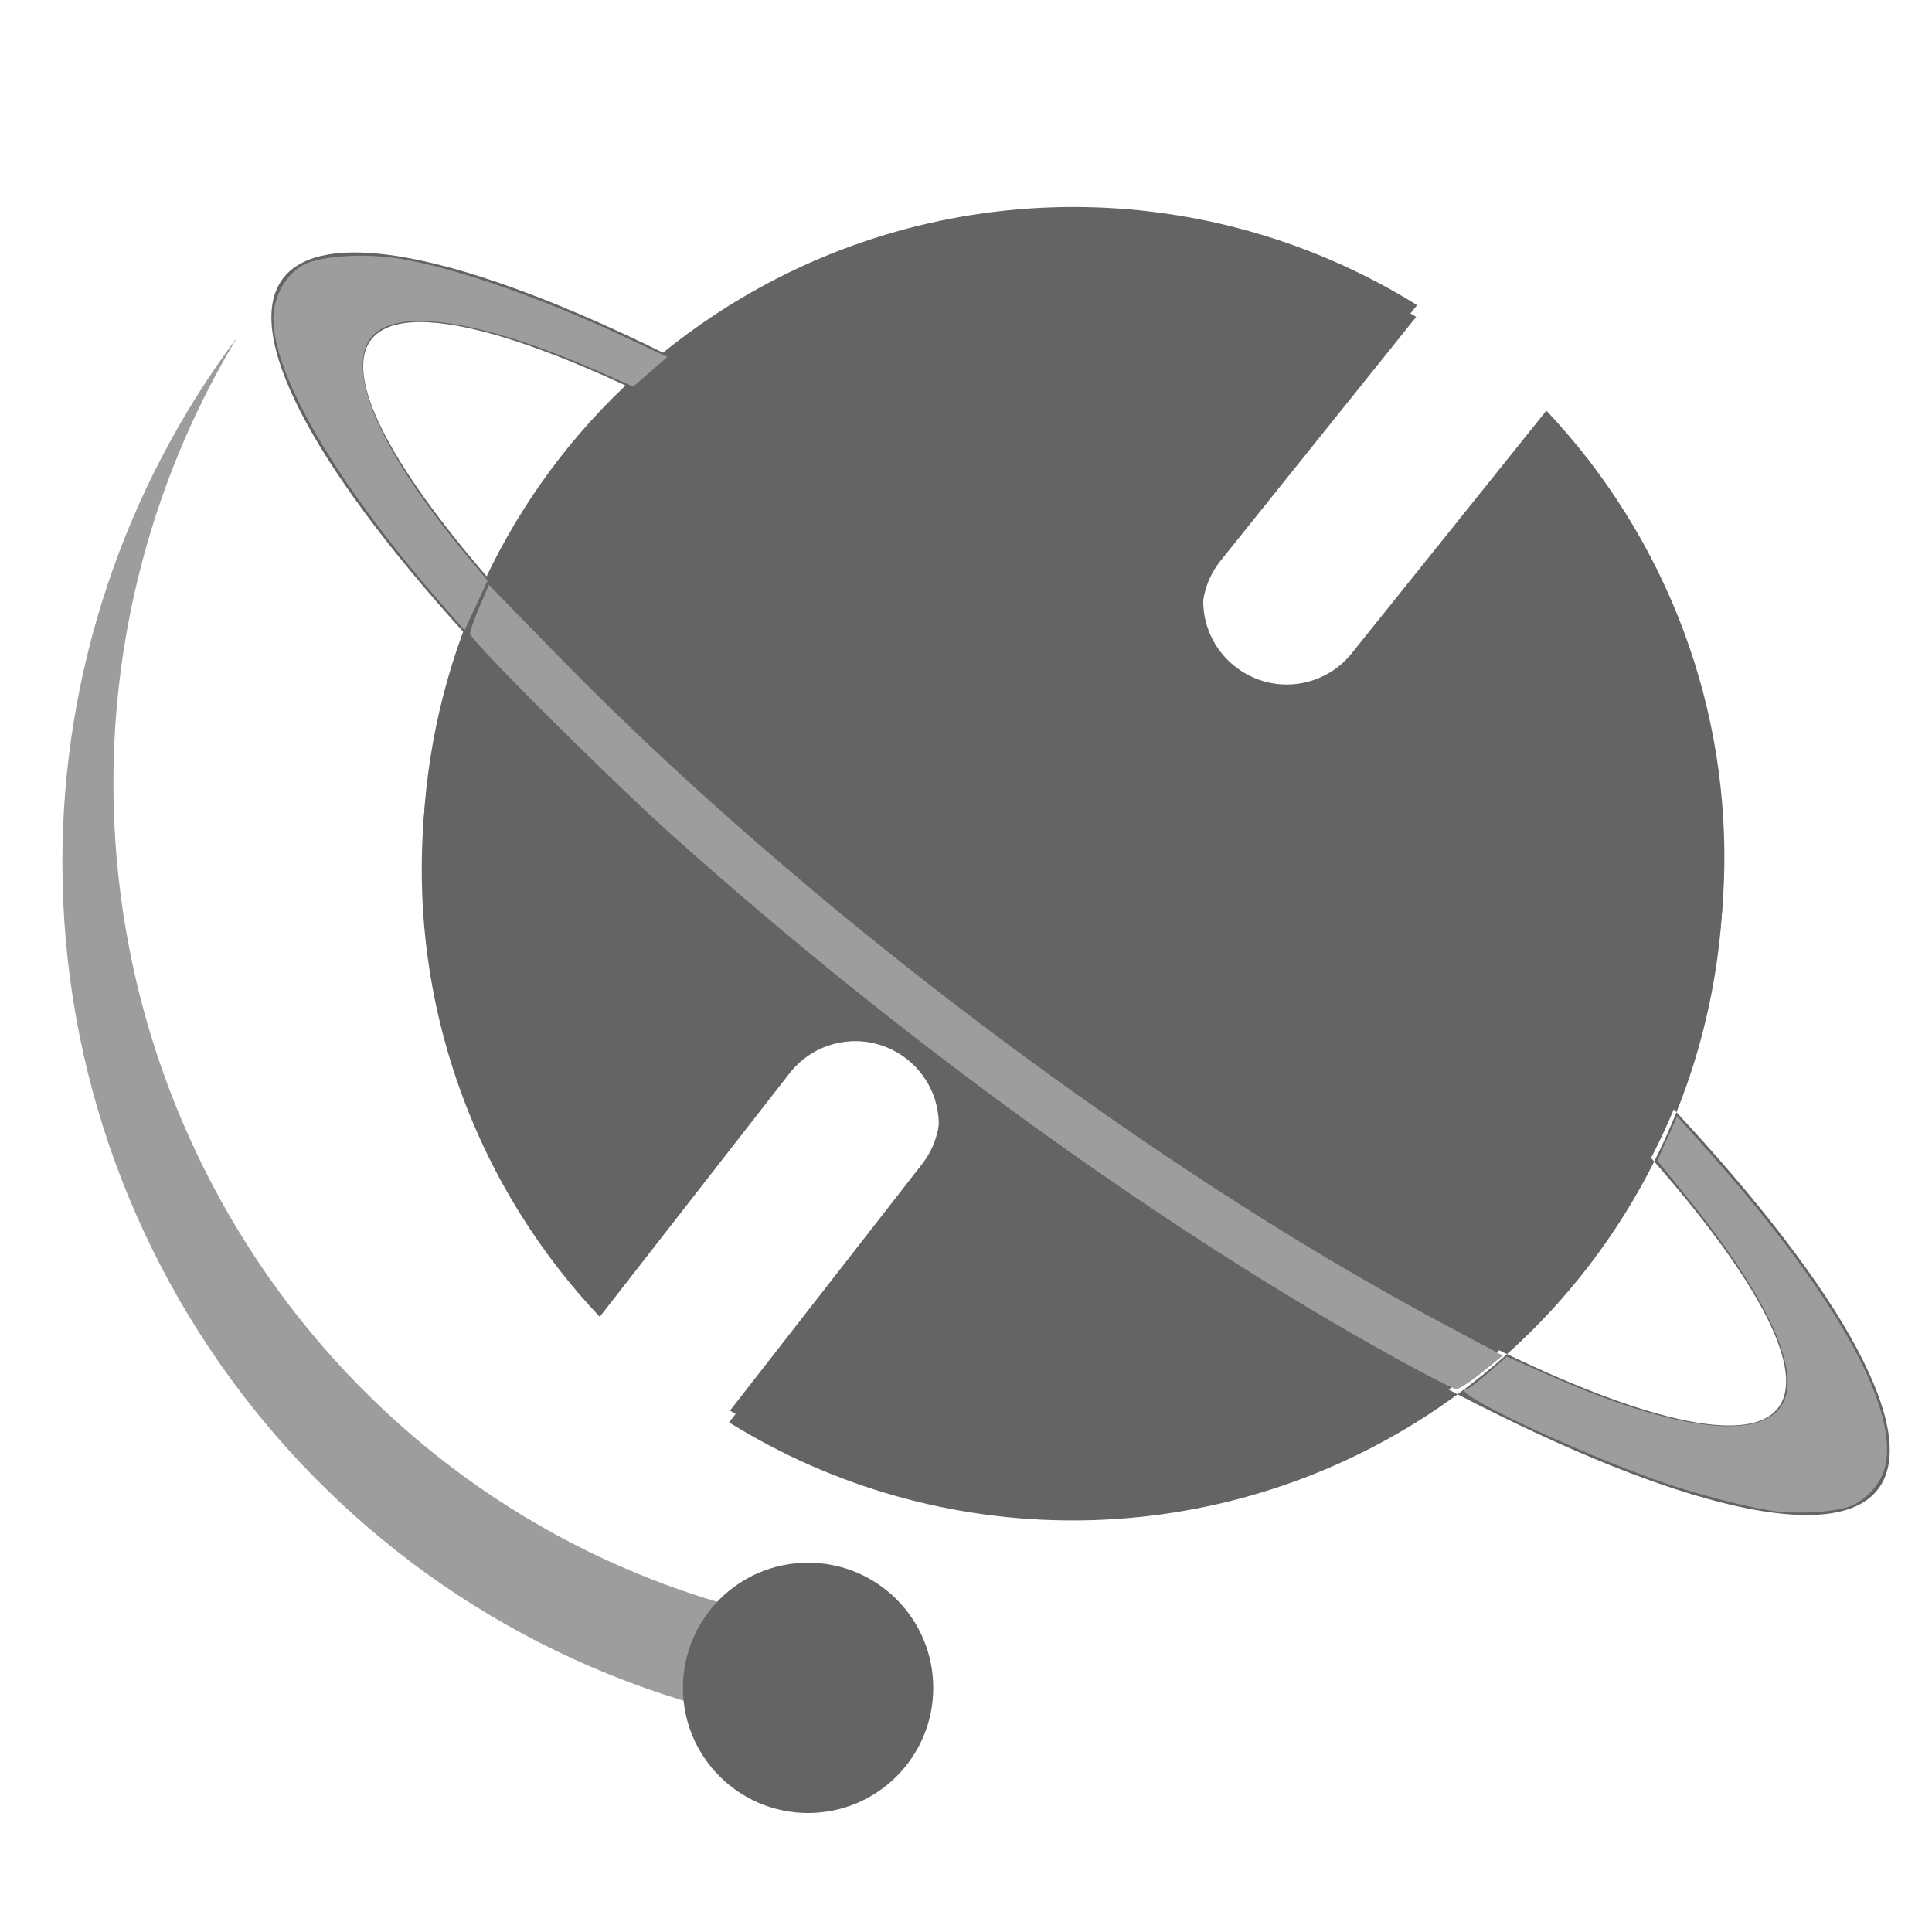
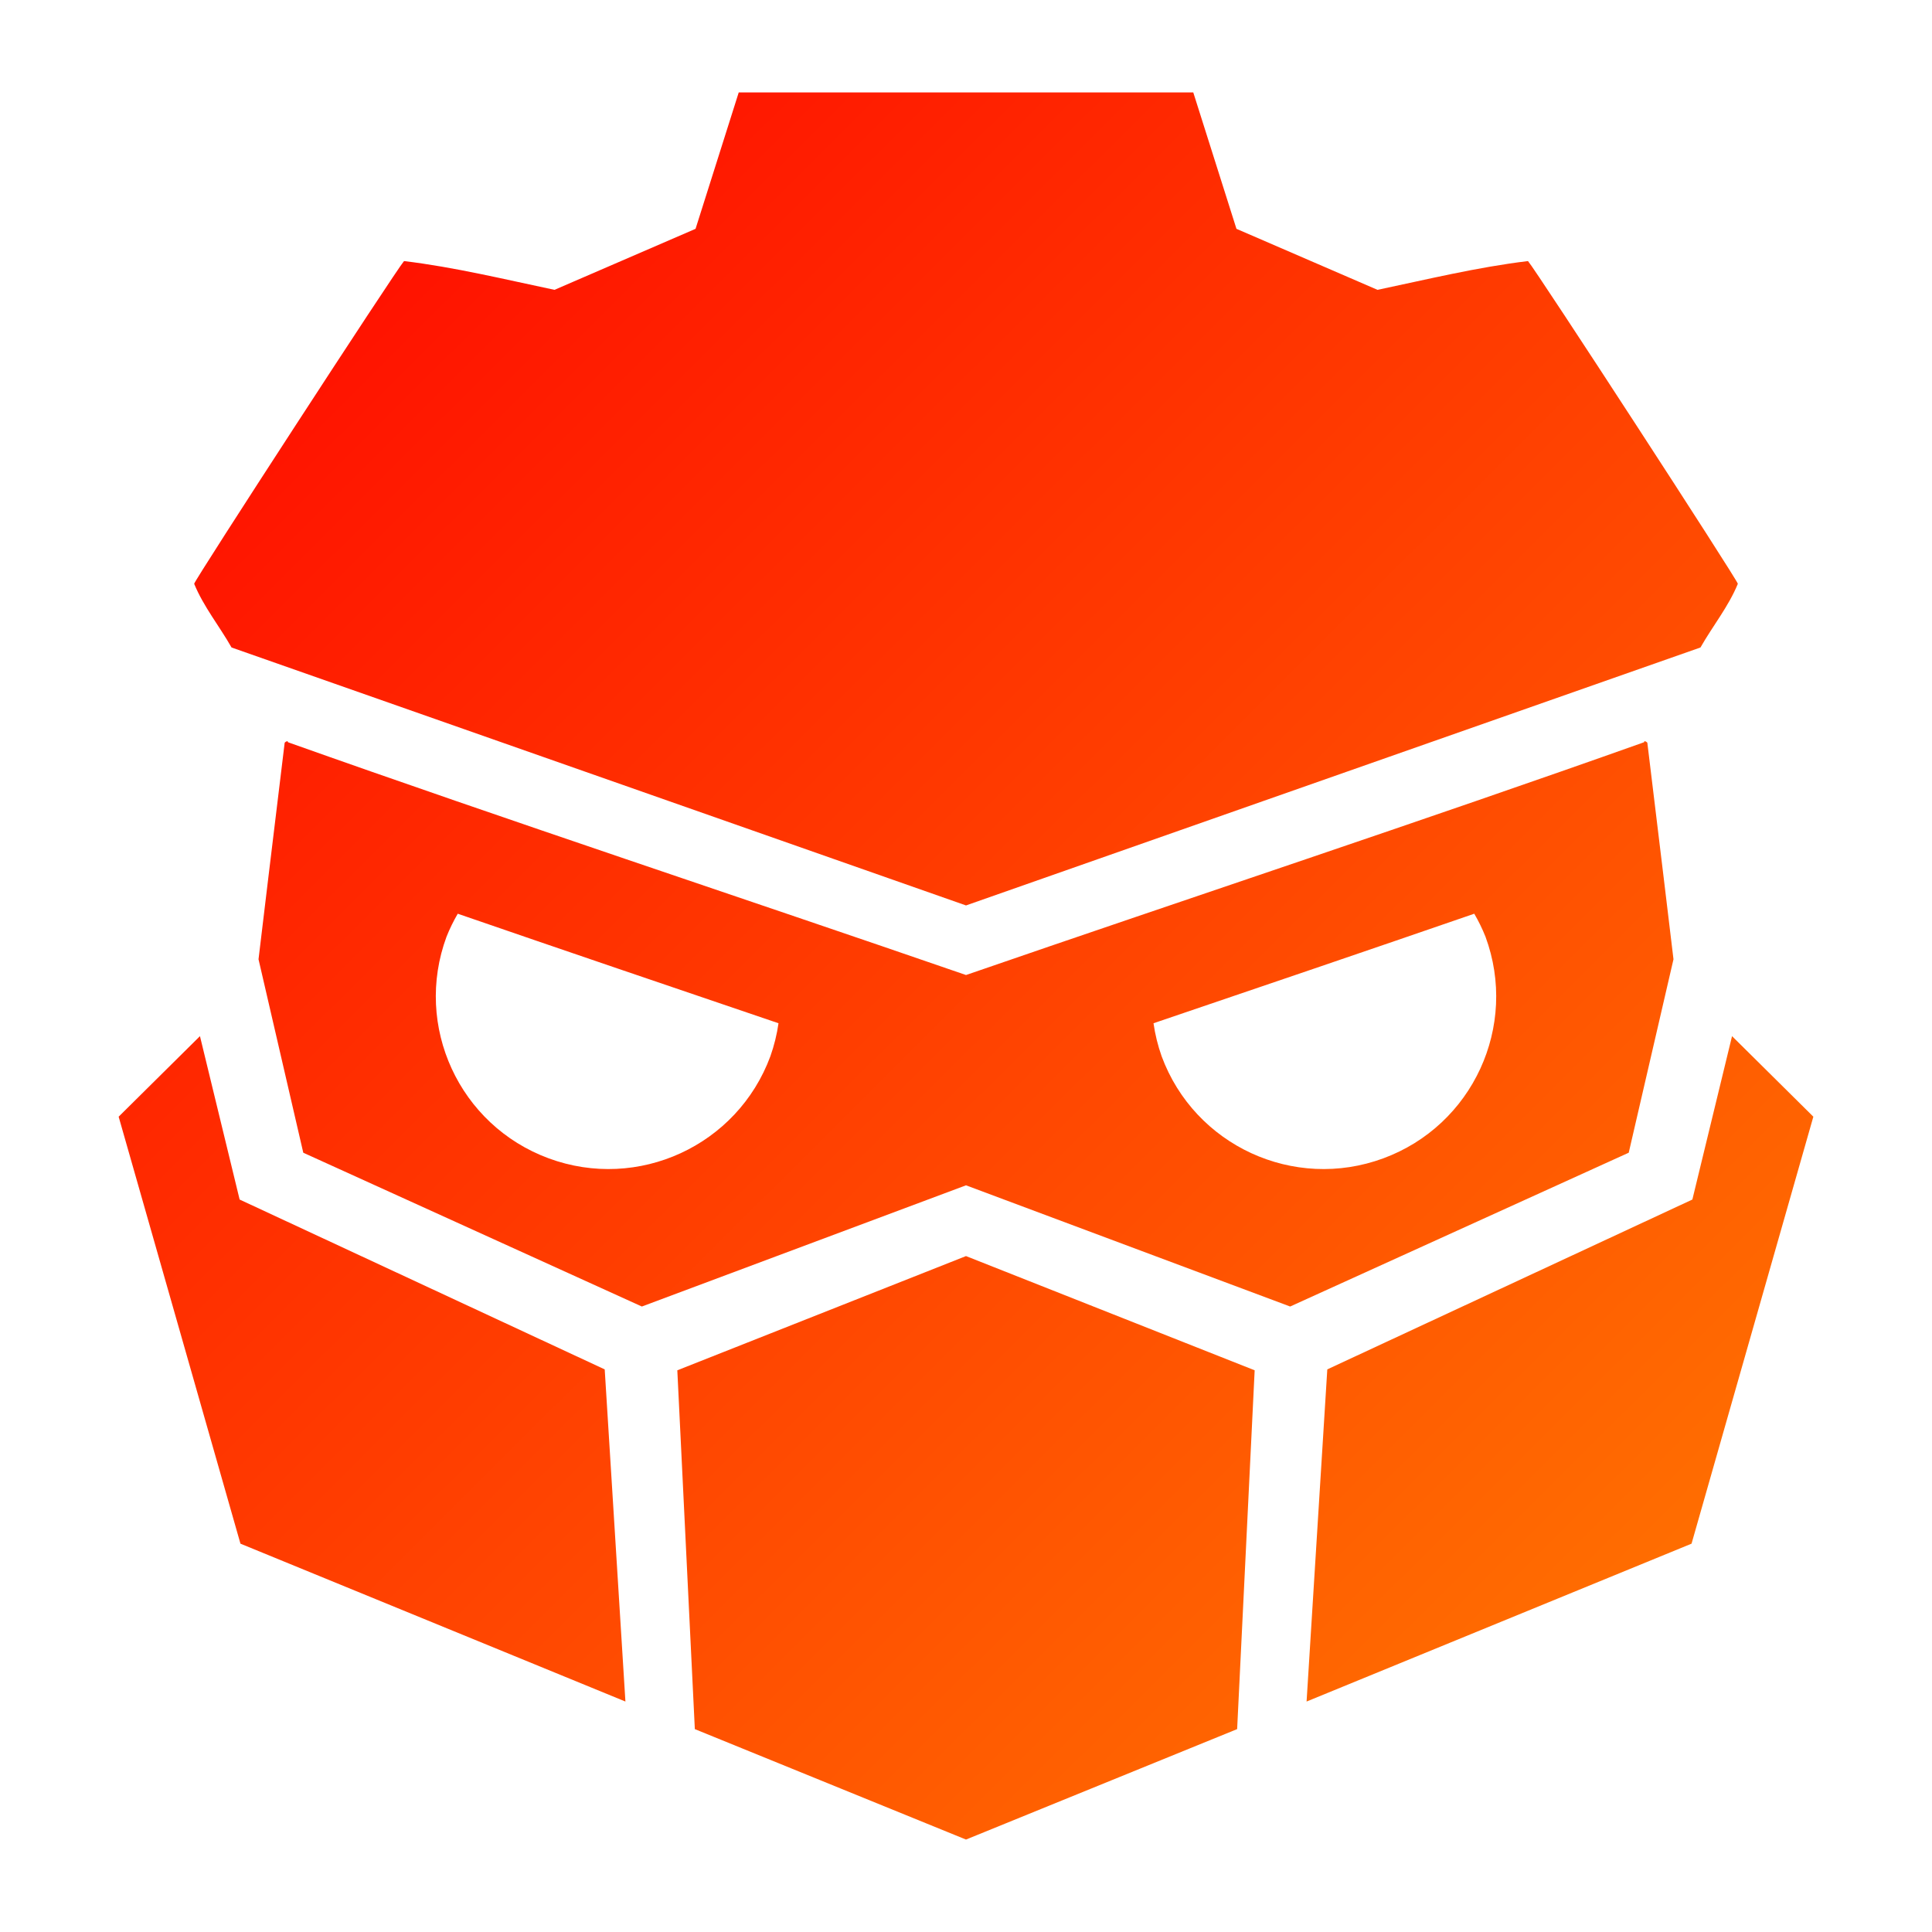
- <svg xmlns="http://www.w3.org/2000/svg" height="256" viewBox="0 0 256 256" width="256">
-   <path d="m187.774 40.429a86.238 86.238 0 0 0 -91.208.088 86.238 86.238 0 0 0 -27.471 118.824 86.238 86.238 0 0 0 10.495 13.582l25.14-32.257c3.765-4.831 10.686-5.691 15.518-1.926 4.831 3.765 5.689 10.685 1.924 15.516l-25.445 32.654a86.238 86.238 0 0 0 91.193-.097 86.238 86.238 0 0 0 27.471-118.824 86.238 86.238 0 0 0 -10.489-13.573l-25.78 32.136c-3.833 4.778-10.764 5.54-15.542 1.707-4.778-3.833-5.538-10.766-1.706-15.544z" fill="#646464" stroke-width="1.327" />
-   <path d="m141.516 28.991a86.238 86.238 0 0 0 -45.073 13.089 86.238 86.238 0 0 0 -7.447 5.216 132.673 29.852 37.192 0 1 72.232 46.024 132.673 29.852 37.192 0 1 60.911 54.059 86.238 86.238 0 0 0 -6.869-77.829 86.238 86.238 0 0 0 -10.489-13.573l-25.781 32.137c-3.833 4.778-10.765 5.538-15.542 1.705-4.778-3.833-5.538-10.765-1.705-15.542l25.9-32.285a86.238 86.238 0 0 0 -46.135-13zm80.622 118.388a86.238 86.238 0 0 1 -2.944 6.53 117.037 23.111 37.192 0 1 16.439 32.619 117.037 23.111 37.192 0 1 -35.941-7.098 86.238 86.238 0 0 1 -6.556 5.322 132.673 29.852 37.192 0 0 55.733 12.55 132.673 29.852 37.192 0 0 -26.732-49.924zm-29.002 37.374a132.673 29.852 37.192 0 1 -68-43.87 132.673 29.852 37.192 0 1 -63.429-56.803 86.238 86.238 0 0 0 7.266 76.824 86.238 86.238 0 0 0 10.495 13.581l25.141-32.256c3.765-4.831 10.685-5.69 15.517-1.925 4.831 3.765 5.69 10.685 1.925 15.517l-25.446 32.653a86.238 86.238 0 0 0 91.192-.096 86.238 86.238 0 0 0 5.341-3.623zm-131.43-100.674a86.238 86.238 0 0 1 3.19-7.24 117.037 23.111 37.192 0 1 -15.732-31.808 117.037 23.111 37.192 0 1 7.681-2.322 117.037 23.111 37.192 0 1 27.092 8.865 86.238 86.238 0 0 1 5.058-4.278 132.673 29.852 37.192 0 0 -40.162-13.786 132.673 29.852 37.192 0 0 -11.342 3.392 132.673 29.852 37.192 0 0 24.215 47.177zm22.231-32.505a86.238 86.238 0 0 0 -19.041 25.265 117.037 23.111 37.192 0 0 63.53 57.353 117.037 23.111 37.192 0 0 71.265 45.239 86.238 86.238 0 0 0 19.502-25.521 117.037 23.111 37.192 0 0 -62.823-56.542 117.037 23.111 37.192 0 0 -72.434-45.793z" fill="#646464" stroke-width="1.327" />
-   <g fill="#9d9d9d">
-     <g stroke-width=".474">
-       <path d="m234.687 200.17c-3.719-.586-9.885-2.198-14.382-3.76-11.629-4.04-29.078-12.344-25.939-12.344.2 0 1.471-.969 2.824-2.153l2.461-2.153 5.823 2.57c18.225 8.045 30.092 8.836 31.286 2.087.887-5.012-3.804-14.166-13.201-25.761l-3.946-4.87 1.308-2.93 1.308-2.93 3.555 3.972c17.106 19.113 25.804 34.413 24.041 42.288-.504 2.251-2.314 4.394-4.5 5.33-1.992.853-7.3 1.178-10.638.653z" />
-       <path d="m58.264 79.737c-13.594-15.568-22.048-29.961-22.048-37.535 0-2.896 1.722-5.945 4.028-7.13 2.341-1.203 8.287-1.555 12.912-.763 7.518 1.287 18.69 5.2 29.896 10.47l5.376 2.528-2.259 1.96-2.259 1.96-4.59-2.02c-13.896-6.116-24.481-8.162-28.854-5.579-5.602 3.309-1.28 14.746 11.301 29.897l2.837 3.417-1.522 3.285-1.522 3.285z" />
-       <path d="m185 180c-30.957-17.123-65.623-42.175-95.951-69.342-8.353-7.483-26.771-25.846-26.773-26.695-.001-.323.561-1.911 1.247-3.529l1.249-2.942 9.206 9.435c32.078 32.876 77.903 67.477 117.02 88.358l8.13 4.34-2.743 2.22c-1.508 1.221-3.034 2.219-3.391 2.219-.357-.001-3.954-1.829-7.993-4.064z" />
-     </g>
-     <path d="m31.446 44.675a116.089 116.089 0 0 0 -23.182 69.604 116.089 116.089 0 0 0 94.558 114.076v-14.091a111.399 113.074 0 0 1 -87.793-110.505 111.399 113.074 0 0 1 16.416-59.084z" stroke-width="1.327" />
-   </g>
-   <circle cx="107.076" cy="223.648" fill="#646464" r="16.584" stroke-width="1.327" />
+ <svg xmlns="http://www.w3.org/2000/svg" xmlns:xlink="http://www.w3.org/1999/xlink" width="1024" height="1024" viewBox="0 0 270.933 270.933">
+   <defs>
+     <linearGradient xlink:href="#a" id="b" x1="460.702" x2="521.851" y1="533.831" y2="595.225" gradientTransform="matrix(2.94247 0 0 2.94283 -1301.115 -1530.595)" gradientUnits="userSpaceOnUse" />
+     <linearGradient id="a">
+       <stop offset="0" stop-color="#ff1300" />
+       <stop offset="1" stop-color="#ff6e01" />
+     </linearGradient>
+   </defs>
+   <path fill="url(#b)" d="m 103.595,12.965 -6.054,19.124 c -6.594,2.852 -13.189,5.703 -19.782,8.557 -6.996,-1.473 -14.01,-3.18 -21.1,-4.035 -1.119,1.259 -29.437,44.806 -29.429,45.256 1.305,3.194 3.545,5.942 5.24,8.932 L 135.467,126.974 238.465,90.799 c 1.695,-2.989 3.935,-5.737 5.24,-8.932 0.005,-0.45 -28.31,-43.997 -29.429,-45.256 -7.09,0.855 -14.104,2.562 -21.1,4.035 -6.594,-2.853 -13.188,-5.705 -19.783,-8.557 L 167.339,12.965 Z M 40.313,103.956 c -0.128,-0.039 -0.384,0.151 -0.394,0.215 -1.241,10.115 -3.665,30.351 -3.665,30.351 l 6.276,27.128 47.48,21.569 45.457,-16.997 45.457,16.997 47.48,-21.569 6.276,-27.128 c 0,0 -2.425,-20.236 -3.665,-30.351 -0.011,-0.086 -0.464,-0.398 -0.464,-0.083 -31.082,11.048 -63.504,21.747 -95.083,32.644 -31.579,-10.897 -64.001,-21.596 -95.083,-32.644 0,-0.079 -0.028,-0.119 -0.07,-0.133 z m 23.879,24.179 c 14.912,5.144 29.947,10.251 44.981,15.359 a 24.207,24.2 0 0 1 -1.137,4.625 24.207,24.2 0 0 1 -31.093,14.319 24.207,24.2 0 0 1 -14.323,-31.084 24.207,24.2 0 0 1 1.573,-3.219 z m 142.55,0 a 24.207,24.2 0 0 1 1.573,3.219 24.207,24.2 0 0 1 -14.323,31.084 24.207,24.2 0 0 1 -31.093,-14.319 24.207,24.2 0 0 1 -1.137,-4.625 c 15.034,-5.107 30.068,-10.215 44.981,-15.359 z M 28.041,145.303 16.639,156.598 33.72,216.476 87.705,238.614 84.801,192.035 33.604,168.216 Z m 214.851,0 -5.563,22.913 -51.196,23.818 -2.905,46.58 53.985,-22.138 17.081,-59.878 z m -107.426,30.842 -40.483,16.018 2.457,50.319 38.025,15.487 38.025,-15.487 2.457,-50.319 z" paint-order="stroke fill markers" style="font-variation-settings:normal;-inkscape-stroke:none" />
</svg>
